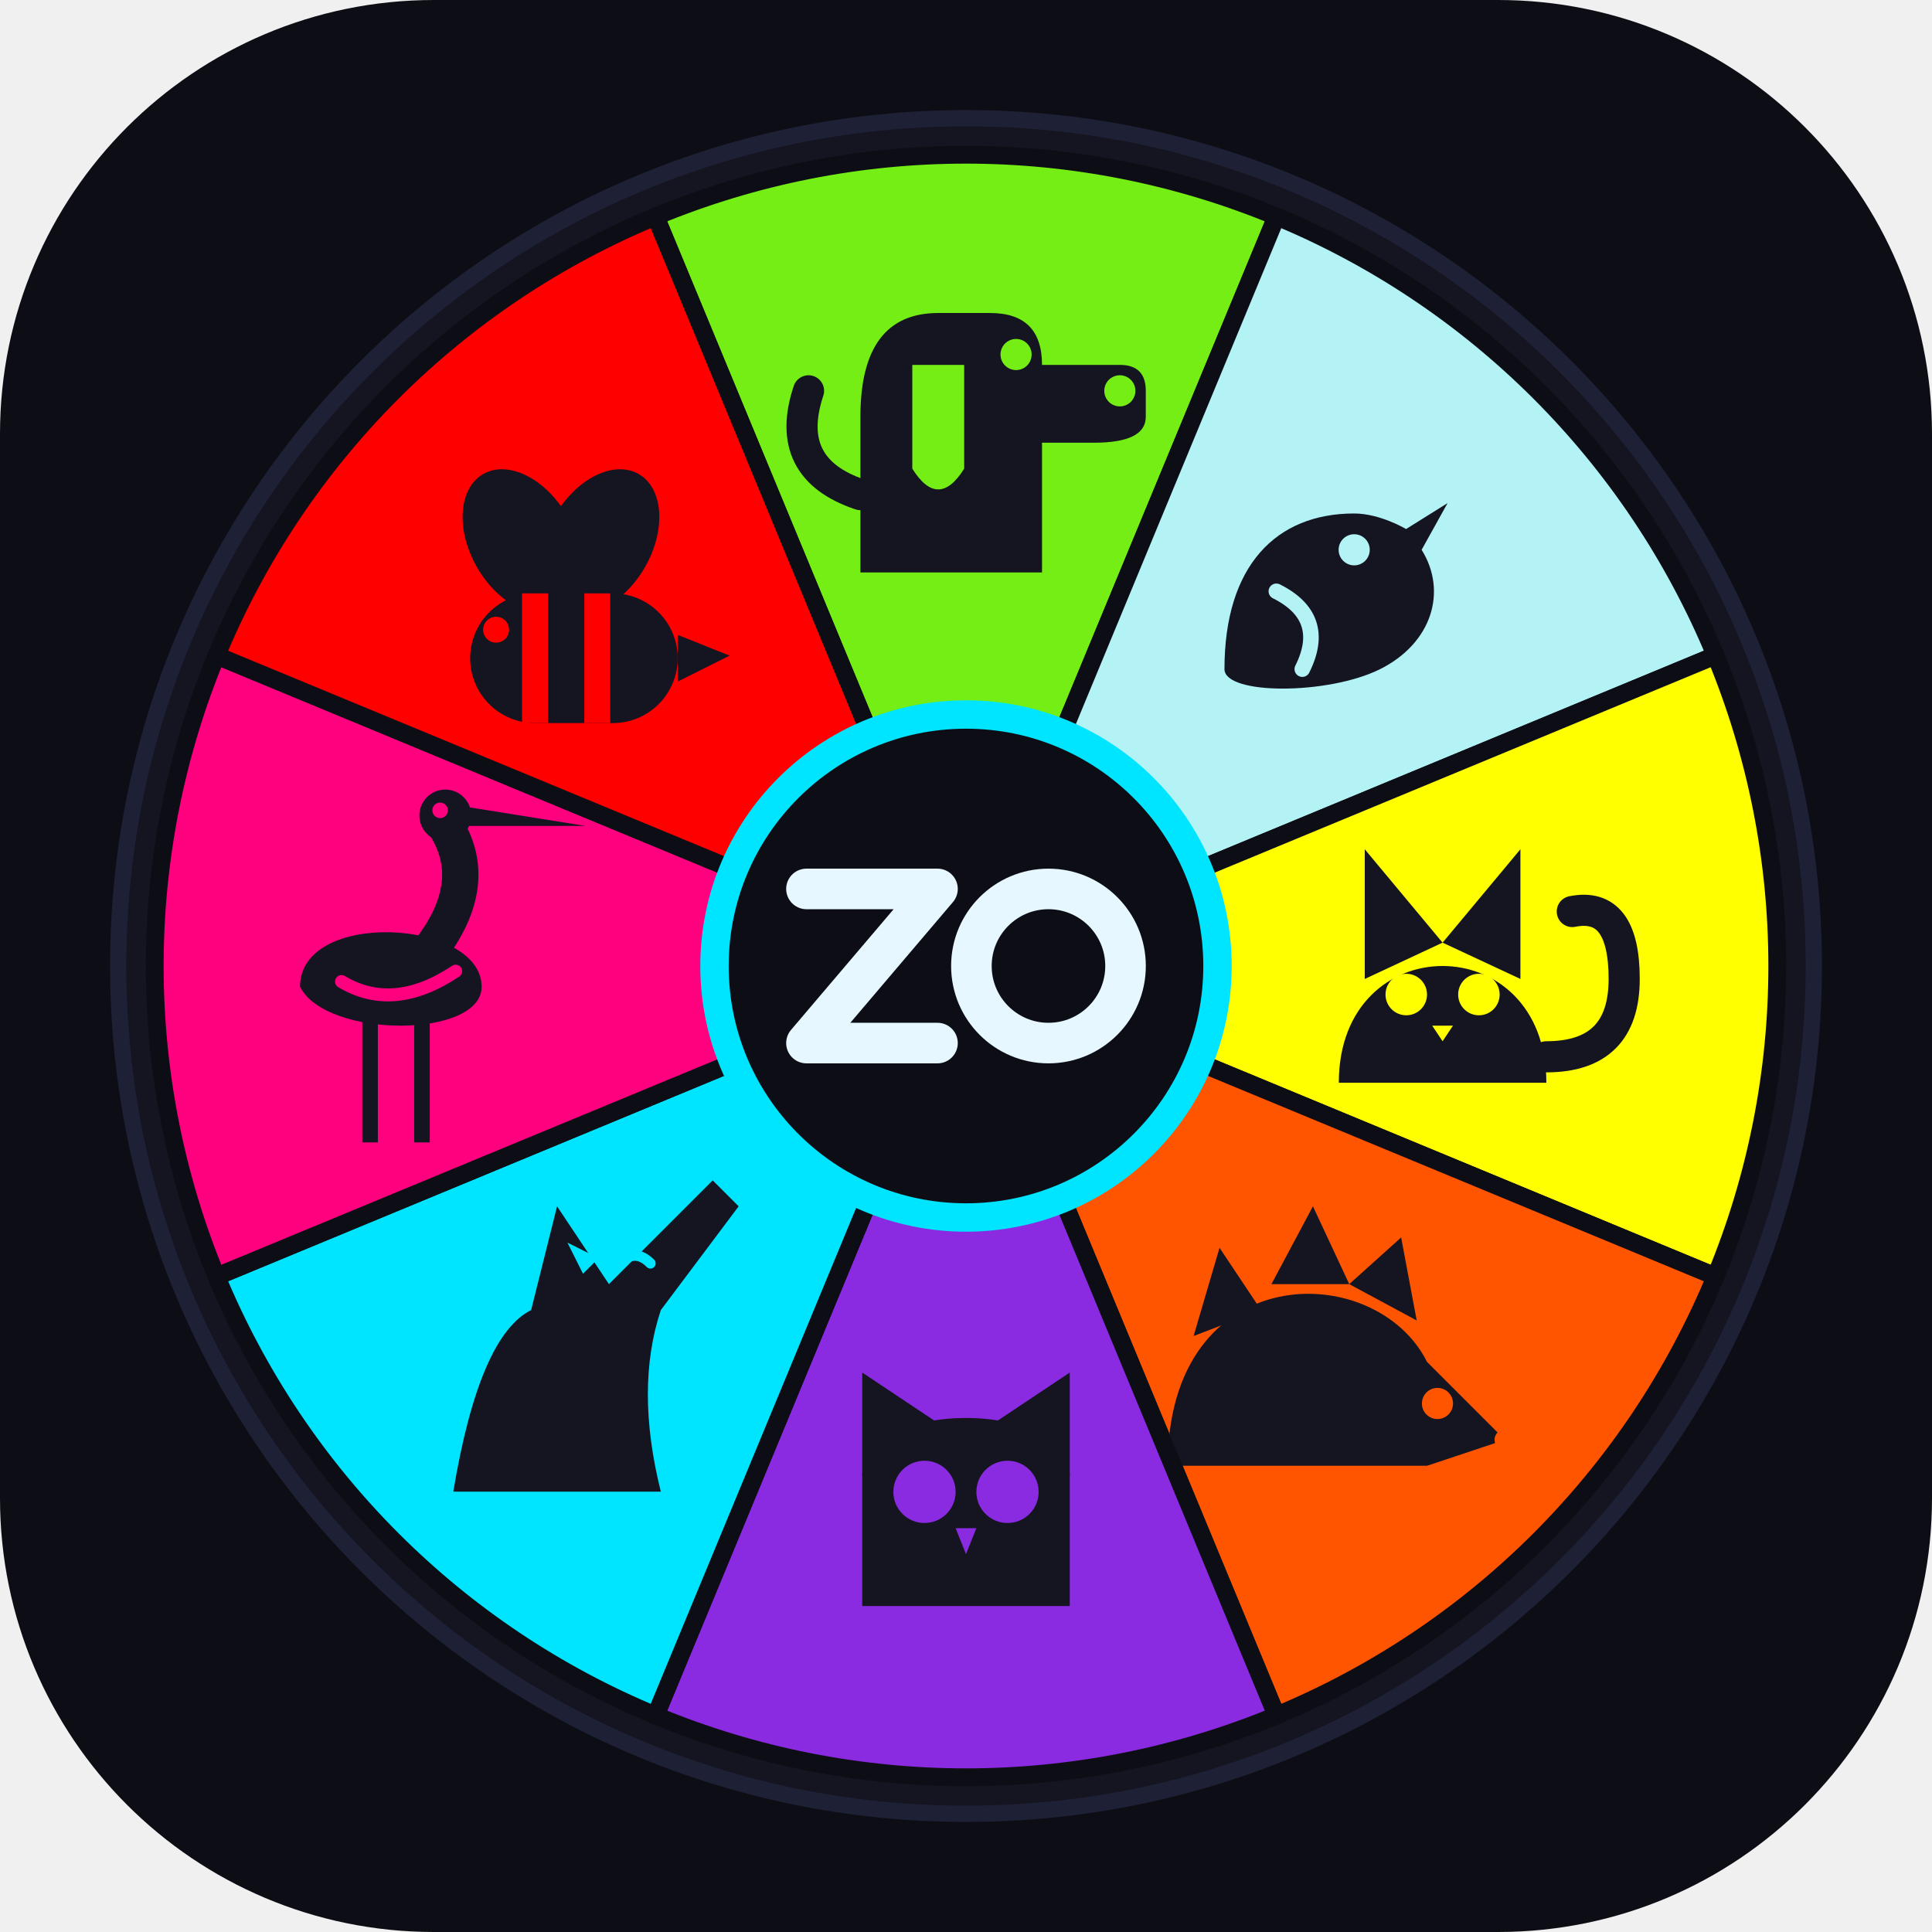
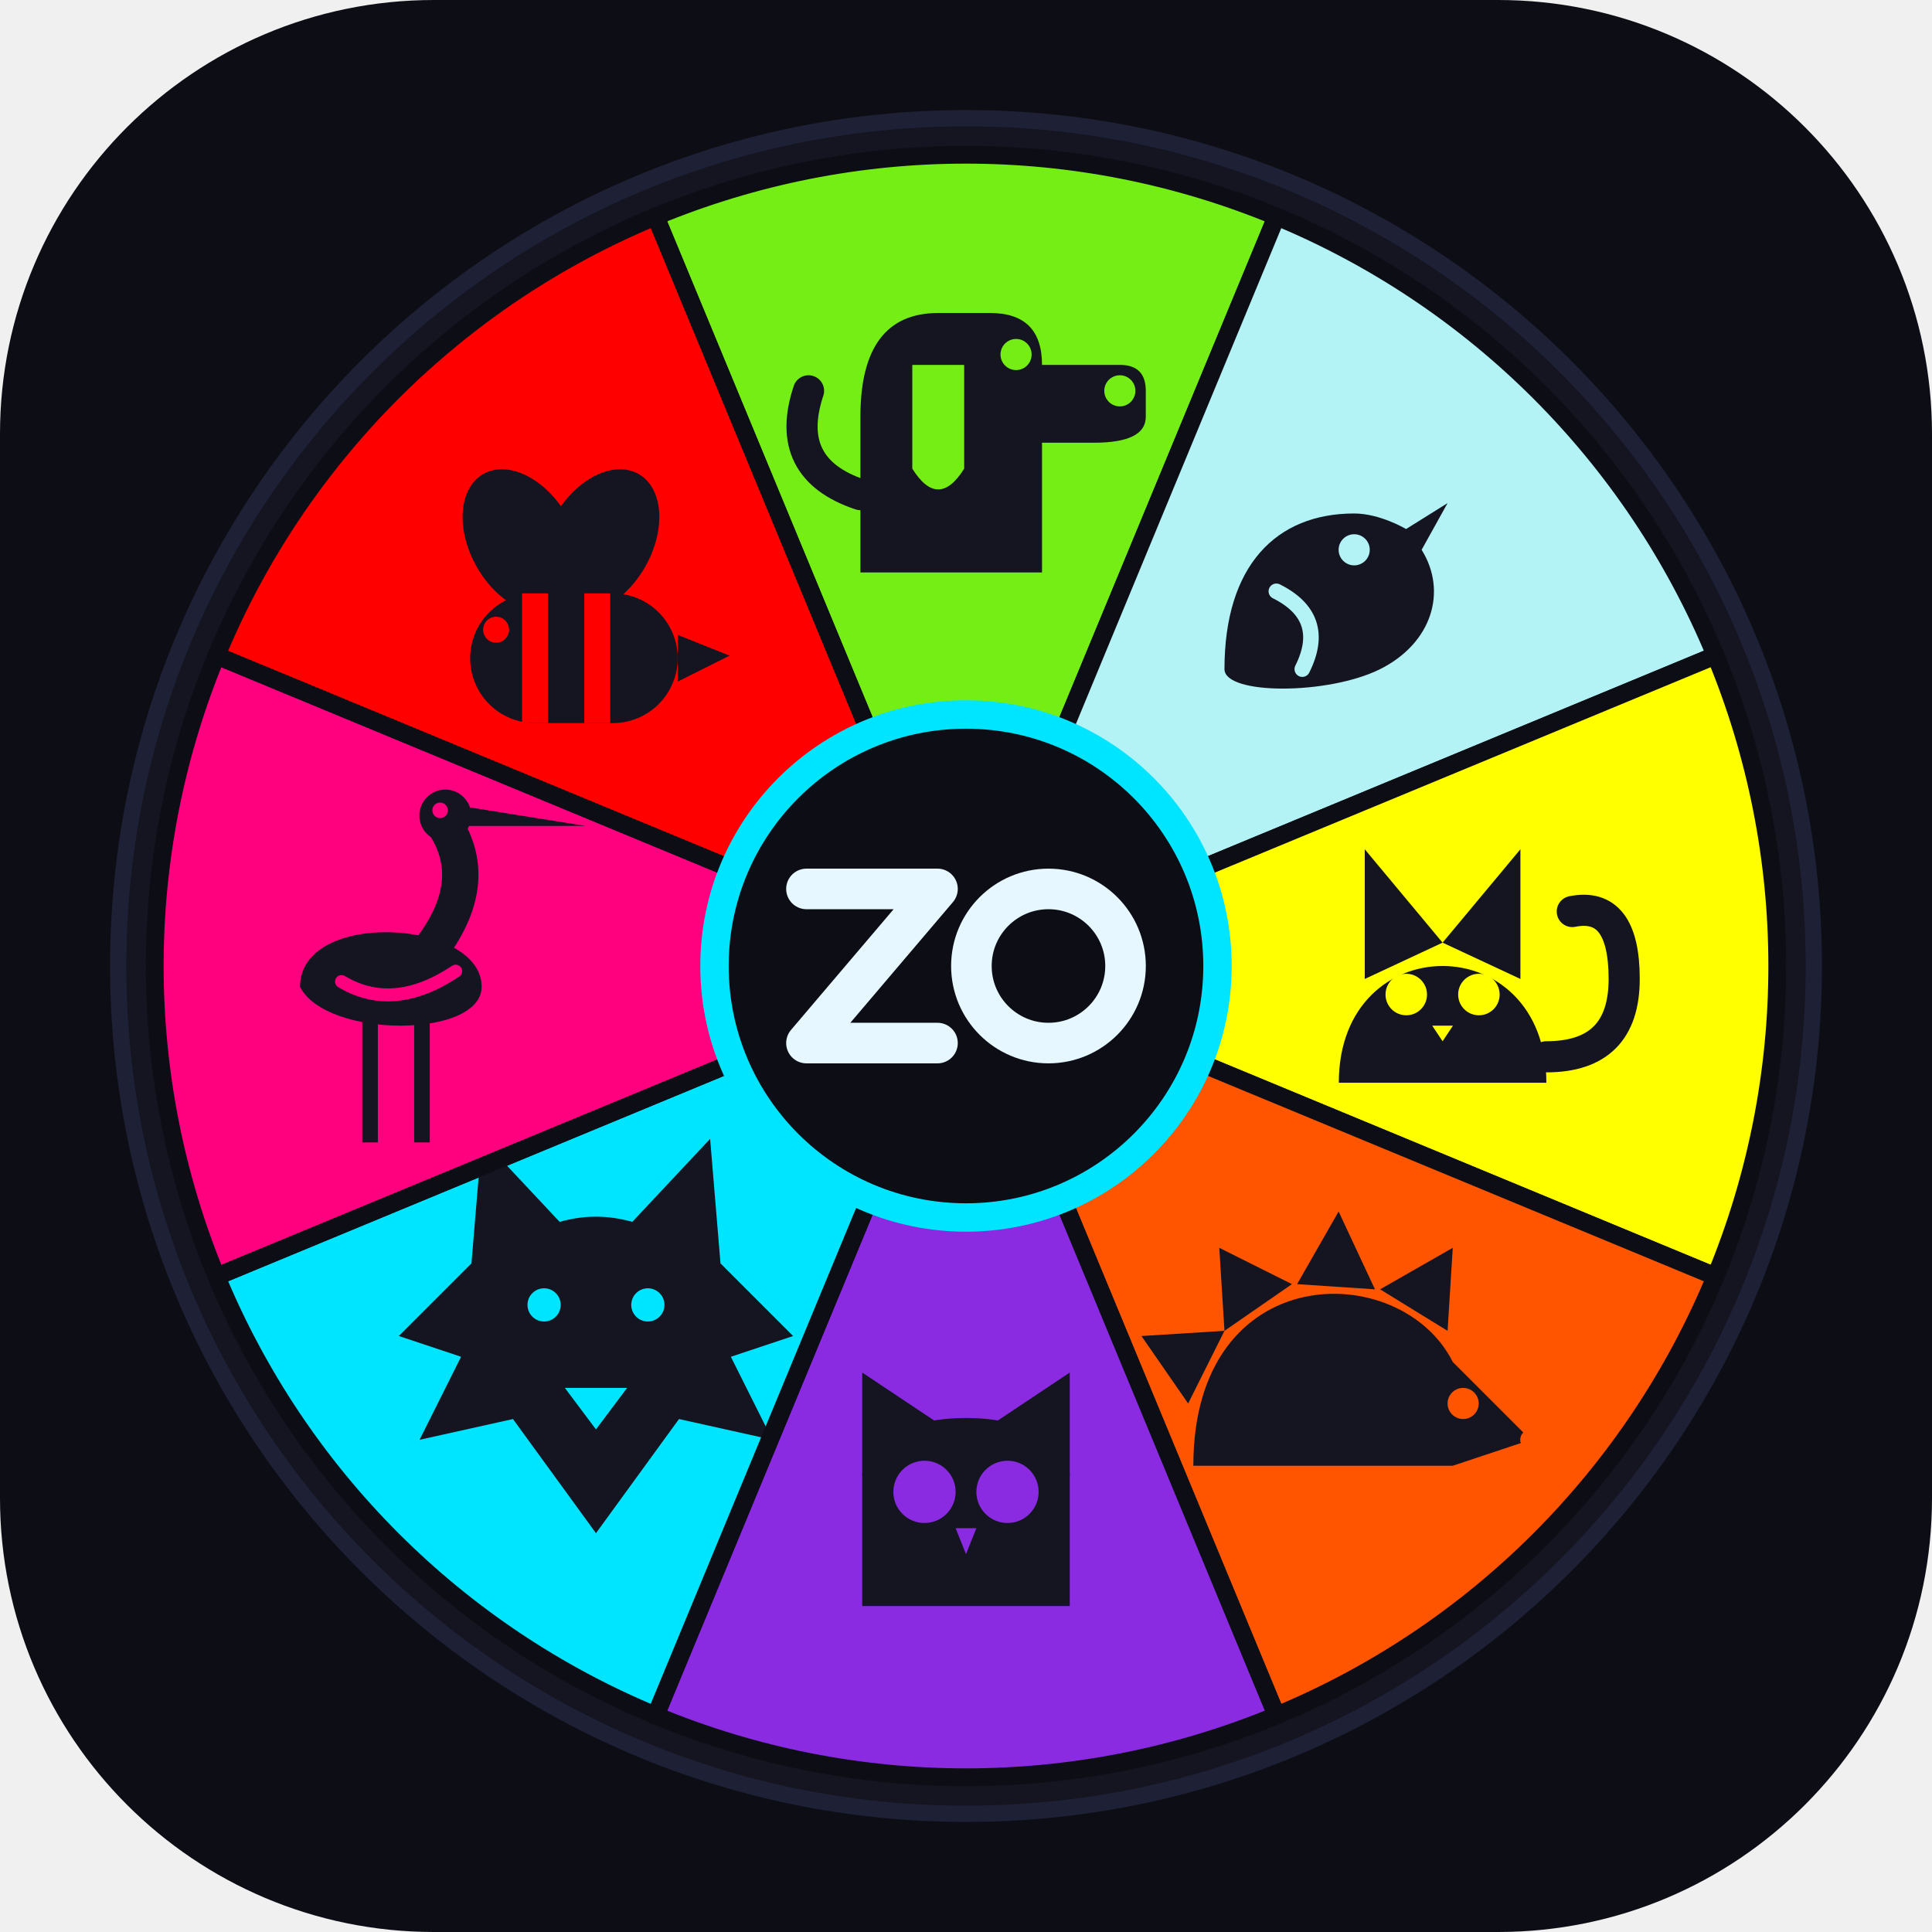
<svg xmlns="http://www.w3.org/2000/svg" viewBox="0 0 1024 1024" width="1024" height="1024">
  <defs>
    <mask id="mA512Diggy" maskUnits="userSpaceOnUse" x="0" y="0" width="1024" height="1024">
      <rect width="1024" height="1024" fill="white" />
      <g transform="translate(512.00 234.65) scale(2.75) translate(-55.35 -55.00)">
        <path d="M 35 80 L 35 50 Q 35 30 50 30 L 60 30 Q 70 30 70 40 L 85 40 Q 90 40 90 45 L 90 50 Q 90 55 80 55 L 70 55 L 70 80 Z" fill="black" />
        <path d="M 35 65 Q 20 60, 25 45" fill="none" stroke="black" stroke-width="6" stroke-linecap="round" />
        <path d="M 45 40 L 45 60 Q 50 68 55 60 L 55 40 Z" fill="white" />
        <circle cx="65" cy="38" r="3" fill="white" />
        <circle cx="85" cy="45" r="3" fill="white" />
      </g>
    </mask>
    <mask id="mA512Leopy" maskUnits="userSpaceOnUse" x="0" y="0" width="1024" height="1024">
      <rect width="1024" height="1024" fill="white" />
      <g transform="translate(708.12 315.88) scale(2.75) translate(-56.50 -50.90)">
        <path d="M35 65 C 35 45, 45 35, 60 35 C 65 35, 70 38, 70 38 L 78 33 L 73 42 C 78 50, 75 60, 65 65 C 55 70, 35 70, 35 65 Z" fill="black" />
        <circle cx="60" cy="42" r="3" fill="white" />
        <path d="M 45 50 Q 55 55 50 65" stroke="white" stroke-width="3" stroke-linecap="round" fill="none" />
      </g>
    </mask>
    <mask id="mA512Monty" maskUnits="userSpaceOnUse" x="0" y="0" width="1024" height="1024">
      <rect width="1024" height="1024" fill="white" />
      <g transform="translate(789.35 512.00) scale(2.75) translate(-59.00 -52.50)">
        <path d="M 30 75 C 30 45, 70 45, 70 75 Z" fill="black" />
        <polygon points="35,55 35,30 50,48" fill="black" />
        <polygon points="65,55 65,30 50,48" fill="black" />
        <path d="M 70 70 Q 85 70, 85 55 Q 85 40, 75 42" fill="none" stroke="black" stroke-width="6" stroke-linecap="round" />
        <circle cx="43" cy="58" r="4" fill="white" />
        <circle cx="57" cy="58" r="4" fill="white" />
        <polygon points="48,64 52,64 50,67" fill="white" />
      </g>
    </mask>
    <mask id="mA512Archy" maskUnits="userSpaceOnUse" x="0" y="0" width="1024" height="1024">
      <rect width="1024" height="1024" fill="white" />
-       <g transform="translate(708.12 708.12) scale(2.75) translate(-52.45 -45.00)">
+       <g transform="translate(708.12 708.12) scale(2.75) translate(-47.50 -45.00)">
        <path d="M 20 70 C 20 30, 60 30, 70 50 L 85 65 L 70 70 Z" fill="black" />
-         <polygon points="25,45 30,28 38,40" fill="black" />
-         <polygon points="40,35 48,20 55,35" fill="black" />
-         <polygon points="55,35 65,26 68,42" fill="black" />
+         <polygon points="19,58 10,45 26,44" fill="black" />
+         <polygon points="26,44 25,28 39,35" fill="black" />
+         <polygon points="40,35 48,21 55,36" fill="black" />
+         <polygon points="56,36 70,28 69,44" fill="black" />
        <circle cx="72" cy="58" r="3" fill="white" />
        <circle cx="85" cy="65" r="2" fill="white" />
      </g>
    </mask>
    <mask id="mA512Hegy" maskUnits="userSpaceOnUse" x="0" y="0" width="1024" height="1024">
      <rect width="1024" height="1024" fill="white" />
      <g transform="translate(512.00 789.35) scale(2.75) translate(-50.00 -47.50)">
        <path d="M30 70 L30 45 C30 30, 70 30, 70 45 L70 70 Z" fill="black" />
        <polygon points="30,45 30,25 45,35" fill="black" />
        <polygon points="70,45 70,25 55,35" fill="black" />
        <circle cx="42" cy="48" r="6" fill="white" />
        <circle cx="58" cy="48" r="6" fill="white" />
        <polygon points="48,55 52,55 50,60" fill="white" />
      </g>
    </mask>
    <mask id="mA512Hobbsy" maskUnits="userSpaceOnUse" x="0" y="0" width="1024" height="1024">
      <rect width="1024" height="1024" fill="white" />
-       <g transform="translate(315.88 708.12) scale(2.75) translate(-57.50 -50.00)">
-         <path d="M 30 80 Q 35 50 45 45 L 50 25 L 60 40 L 80 20 L 85 25 L 70 45 Q 65 60 70 80 Z" fill="black" />
-         <polygon points="52,32 55,38 58,35" fill="white" />
-         <path d="M 62 36 Q 65 33 68 36" fill="none" stroke="white" stroke-width="2" stroke-linecap="round" />
+       <g transform="translate(315.88 708.12) scale(2.75) translate(-50.00 -52.00)">
+         <path d="M 28 14 L 43 30 Q 50 28 57 30 L 72 14 L 74 38 L 88 52 L 76 56 L 84 72 L 66 68 L 50 90 L 34 68 L 16 72 L 24 56 L 12 52 L 26 38 Z" fill="black" />
+         <circle cx="40" cy="46" r="3.2" fill="white" />
+         <circle cx="60" cy="46" r="3.2" fill="white" />
+         <path d="M 44 62 L 56 62 L 50 70 Z" fill="white" />
      </g>
    </mask>
    <mask id="mA512Ary" maskUnits="userSpaceOnUse" x="0" y="0" width="1024" height="1024">
      <rect width="1024" height="1024" fill="white" />
      <g transform="translate(234.65 512.00) scale(2.75) translate(-57.50 -51.00)">
        <path d="M 30 55 C 30 40, 65 42, 65 55 C 65 65, 35 65, 30 55 Z" fill="black" />
        <path d="M 55 48 Q 65 35 58 24" fill="none" stroke="black" stroke-width="7" stroke-linecap="round" />
        <circle cx="58" cy="22" r="5" fill="black" />
        <polygon points="60,20 85,24 60,24" fill="black" />
        <rect x="42" y="60" width="3" height="25" fill="black" />
        <rect x="52" y="60" width="3" height="25" fill="black" />
        <path d="M 38 54 Q 48 60 60 52" fill="none" stroke="white" stroke-width="2.5" stroke-linecap="round" />
        <circle cx="57" cy="21" r="1.5" fill="white" />
      </g>
    </mask>
    <mask id="mA512Mandy" maskUnits="userSpaceOnUse" x="0" y="0" width="1024" height="1024">
      <rect width="1024" height="1024" fill="white" />
      <g transform="translate(315.88 315.88) scale(2.75) translate(-54.25 -45.50)">
        <rect x="30" y="45" width="40" height="25" rx="12.5" fill="black" />
        <polygon points="70,53 80,57 70,62" fill="black" />
        <ellipse cx="40" cy="35" rx="10" ry="15" fill="black" transform="rotate(-30 40 35)" />
        <ellipse cx="55" cy="35" rx="10" ry="15" fill="black" transform="rotate(30 55 35)" />
        <rect x="40" y="45" width="5" height="25" fill="white" />
        <rect x="52" y="45" width="5" height="25" fill="white" />
        <circle cx="35" cy="52" r="2.5" fill="white" />
      </g>
    </mask>
  </defs>
  <rect width="1024" height="1024" rx="230" fill="#0D0E15" />
  <circle cx="512.00" cy="512.00" r="449.35" fill="#141521" stroke="#1E2035" stroke-width="8.60" />
  <path d="M512.00 512.00 L347.45 114.73 A430.00 430.00 0 0 1 676.55 114.73 Z" fill="#74EE15" stroke="#0D0E15" stroke-width="9.46" stroke-linejoin="round" mask="url(#mA512Diggy)" />
  <path d="M512.00 512.00 L676.55 114.73 A430.00 430.00 0 0 1 909.27 347.45 Z" fill="#B3F3F6" stroke="#0D0E15" stroke-width="9.46" stroke-linejoin="round" mask="url(#mA512Leopy)" />
  <path d="M512.00 512.00 L909.27 347.45 A430.00 430.00 0 0 1 909.27 676.55 Z" fill="#FFFF00" stroke="#0D0E15" stroke-width="9.46" stroke-linejoin="round" mask="url(#mA512Monty)" />
  <path d="M512.00 512.00 L909.27 676.55 A430.00 430.00 0 0 1 676.55 909.27 Z" fill="#FF5500" stroke="#0D0E15" stroke-width="9.46" stroke-linejoin="round" mask="url(#mA512Archy)" />
  <path d="M512.00 512.00 L676.55 909.27 A430.00 430.00 0 0 1 347.45 909.27 Z" fill="#8A2BE2" stroke="#0D0E15" stroke-width="9.46" stroke-linejoin="round" mask="url(#mA512Hegy)" />
  <path d="M512.00 512.00 L347.45 909.27 A430.00 430.00 0 0 1 114.73 676.55 Z" fill="#00E5FF" stroke="#0D0E15" stroke-width="9.46" stroke-linejoin="round" mask="url(#mA512Hobbsy)" />
  <path d="M512.00 512.00 L114.73 676.55 A430.00 430.00 0 0 1 114.73 347.45 Z" fill="#FF007F" stroke="#0D0E15" stroke-width="9.46" stroke-linejoin="round" mask="url(#mA512Ary)" />
  <path d="M512.00 512.00 L114.73 347.45 A430.00 430.00 0 0 1 347.45 114.73 Z" fill="#FF0000" stroke="#0D0E15" stroke-width="9.46" stroke-linejoin="round" mask="url(#mA512Mandy)" />
  <circle cx="512.00" cy="512.00" r="133.30" fill="#0D0E15" stroke="#00E5FF" stroke-width="15.05" />
  <path d="M427.44 471.15 H496.89 L427.44 552.85 H496.89" fill="none" stroke="#E6F7FF" stroke-width="21.50" stroke-linecap="round" stroke-linejoin="round" />
  <circle cx="555.71" cy="512.00" r="40.85" fill="none" stroke="#E6F7FF" stroke-width="21.50" />
</svg>
